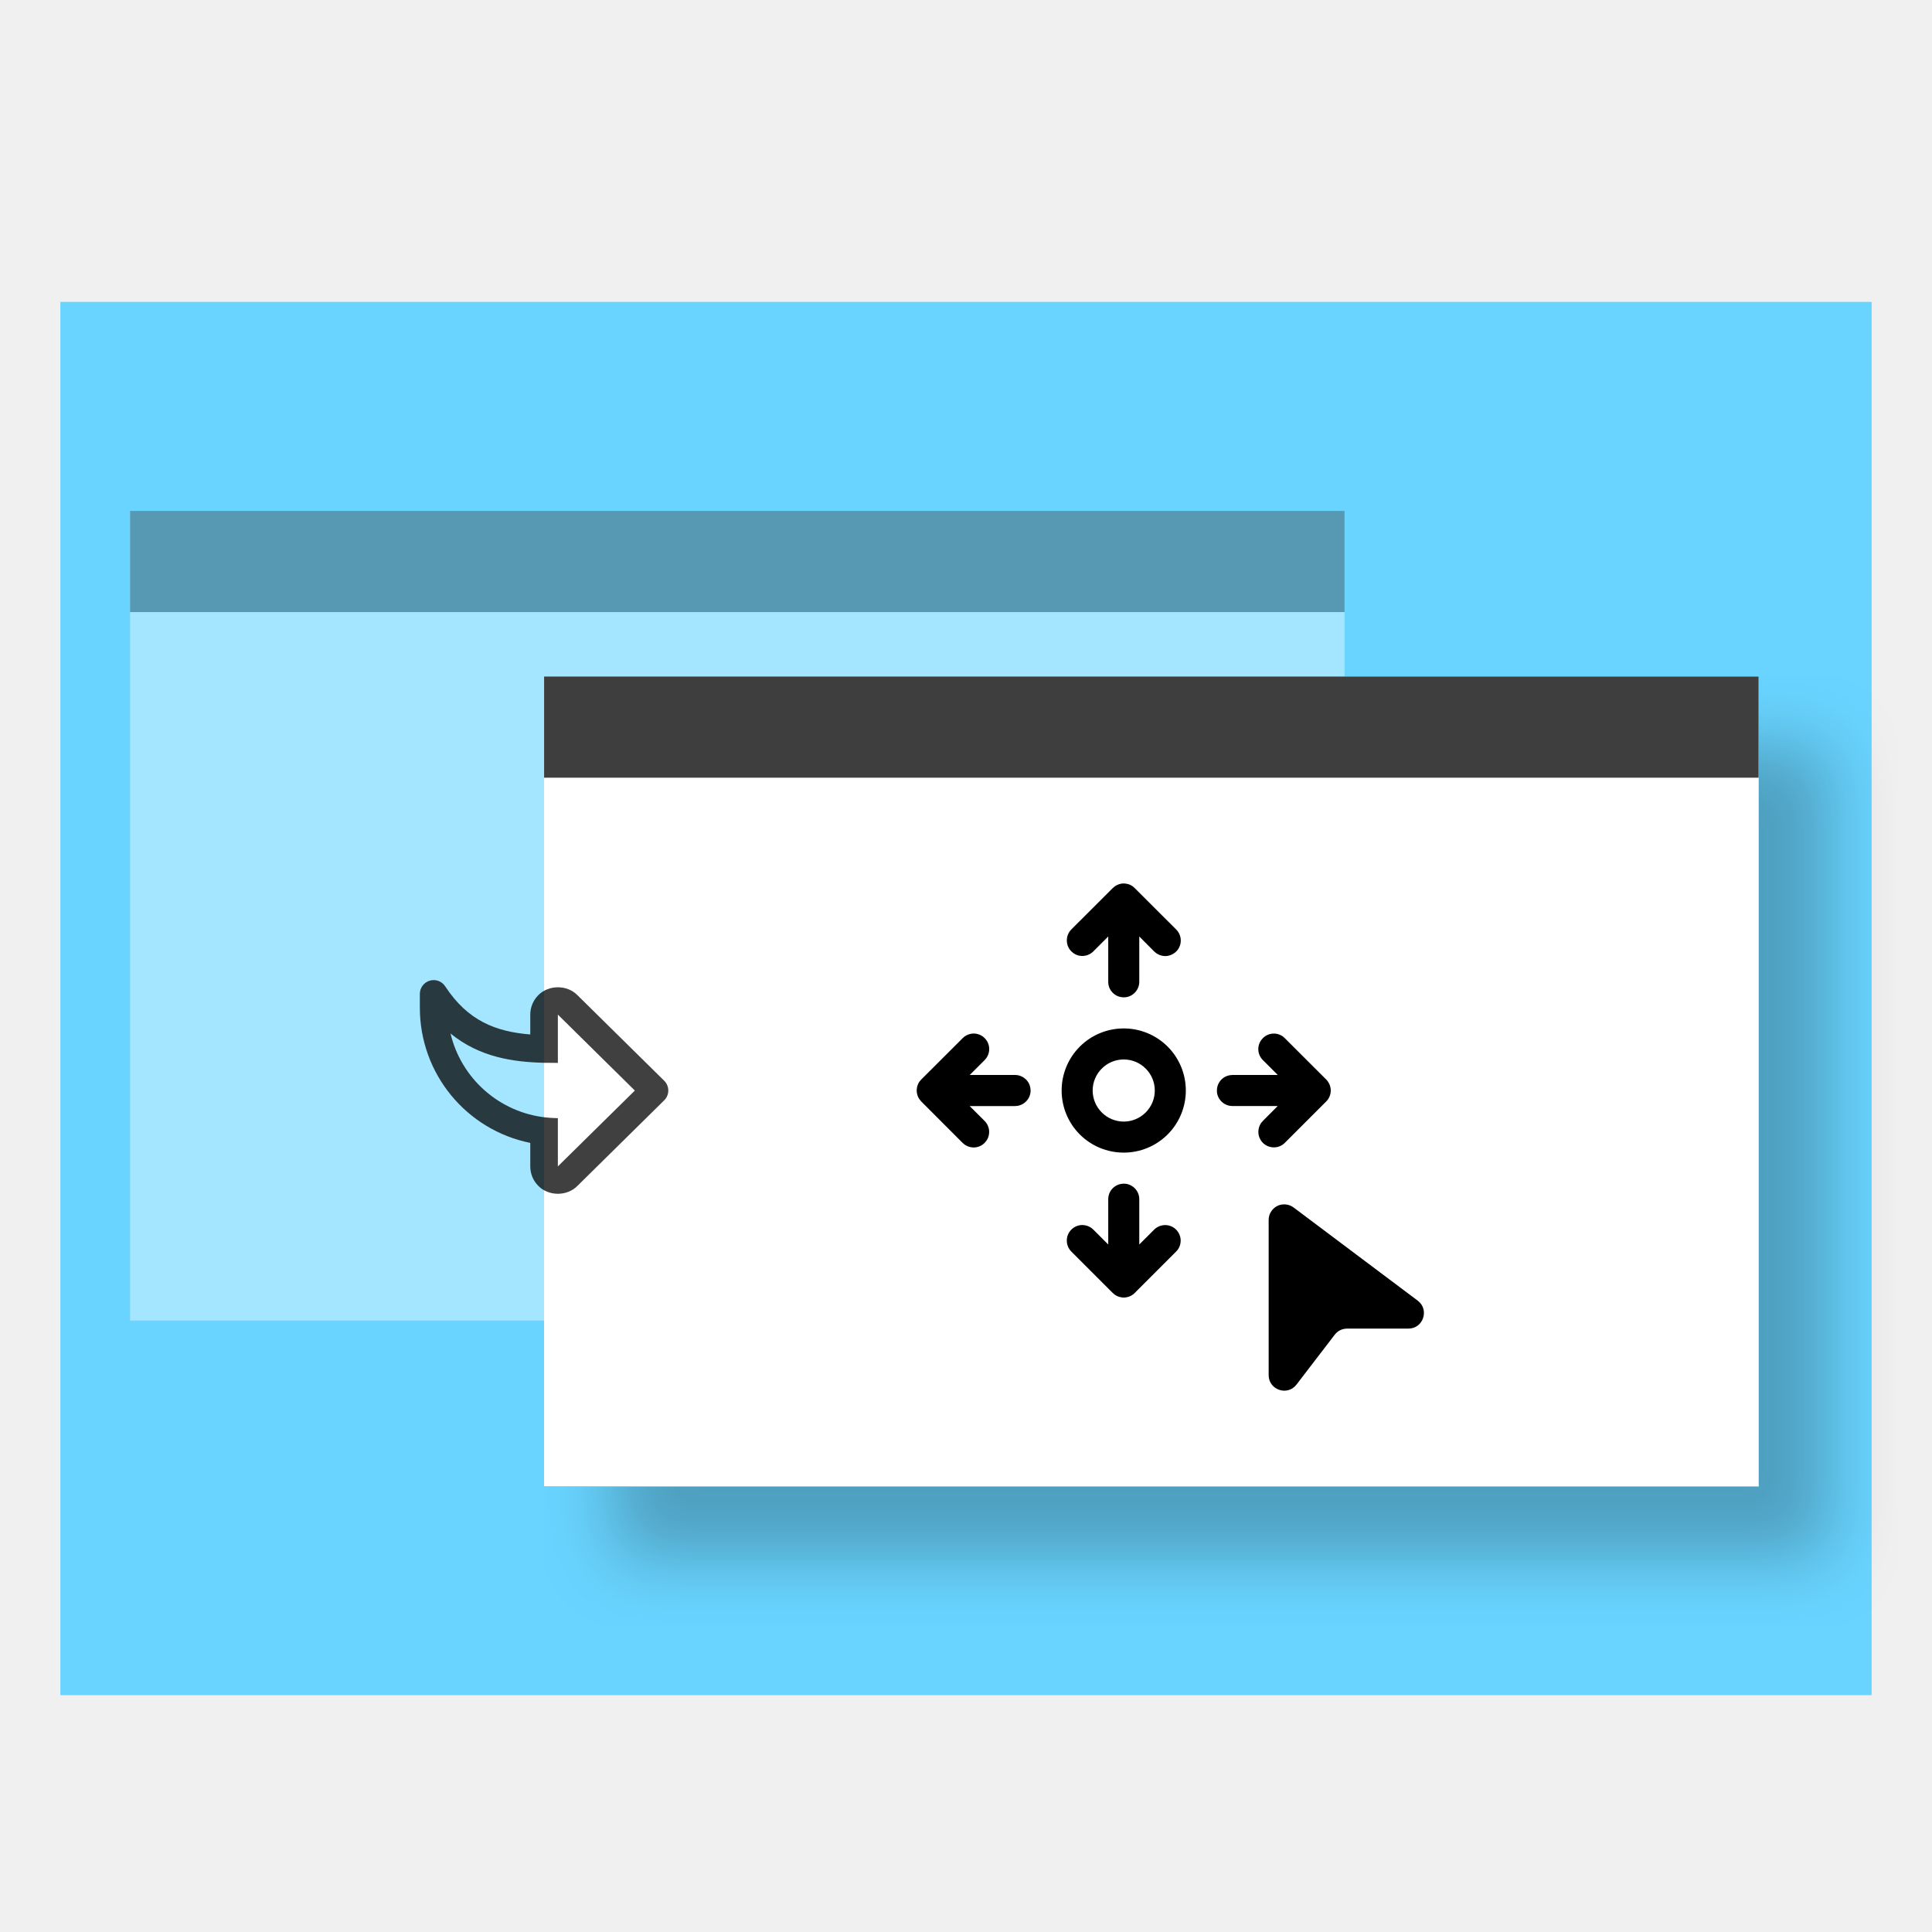
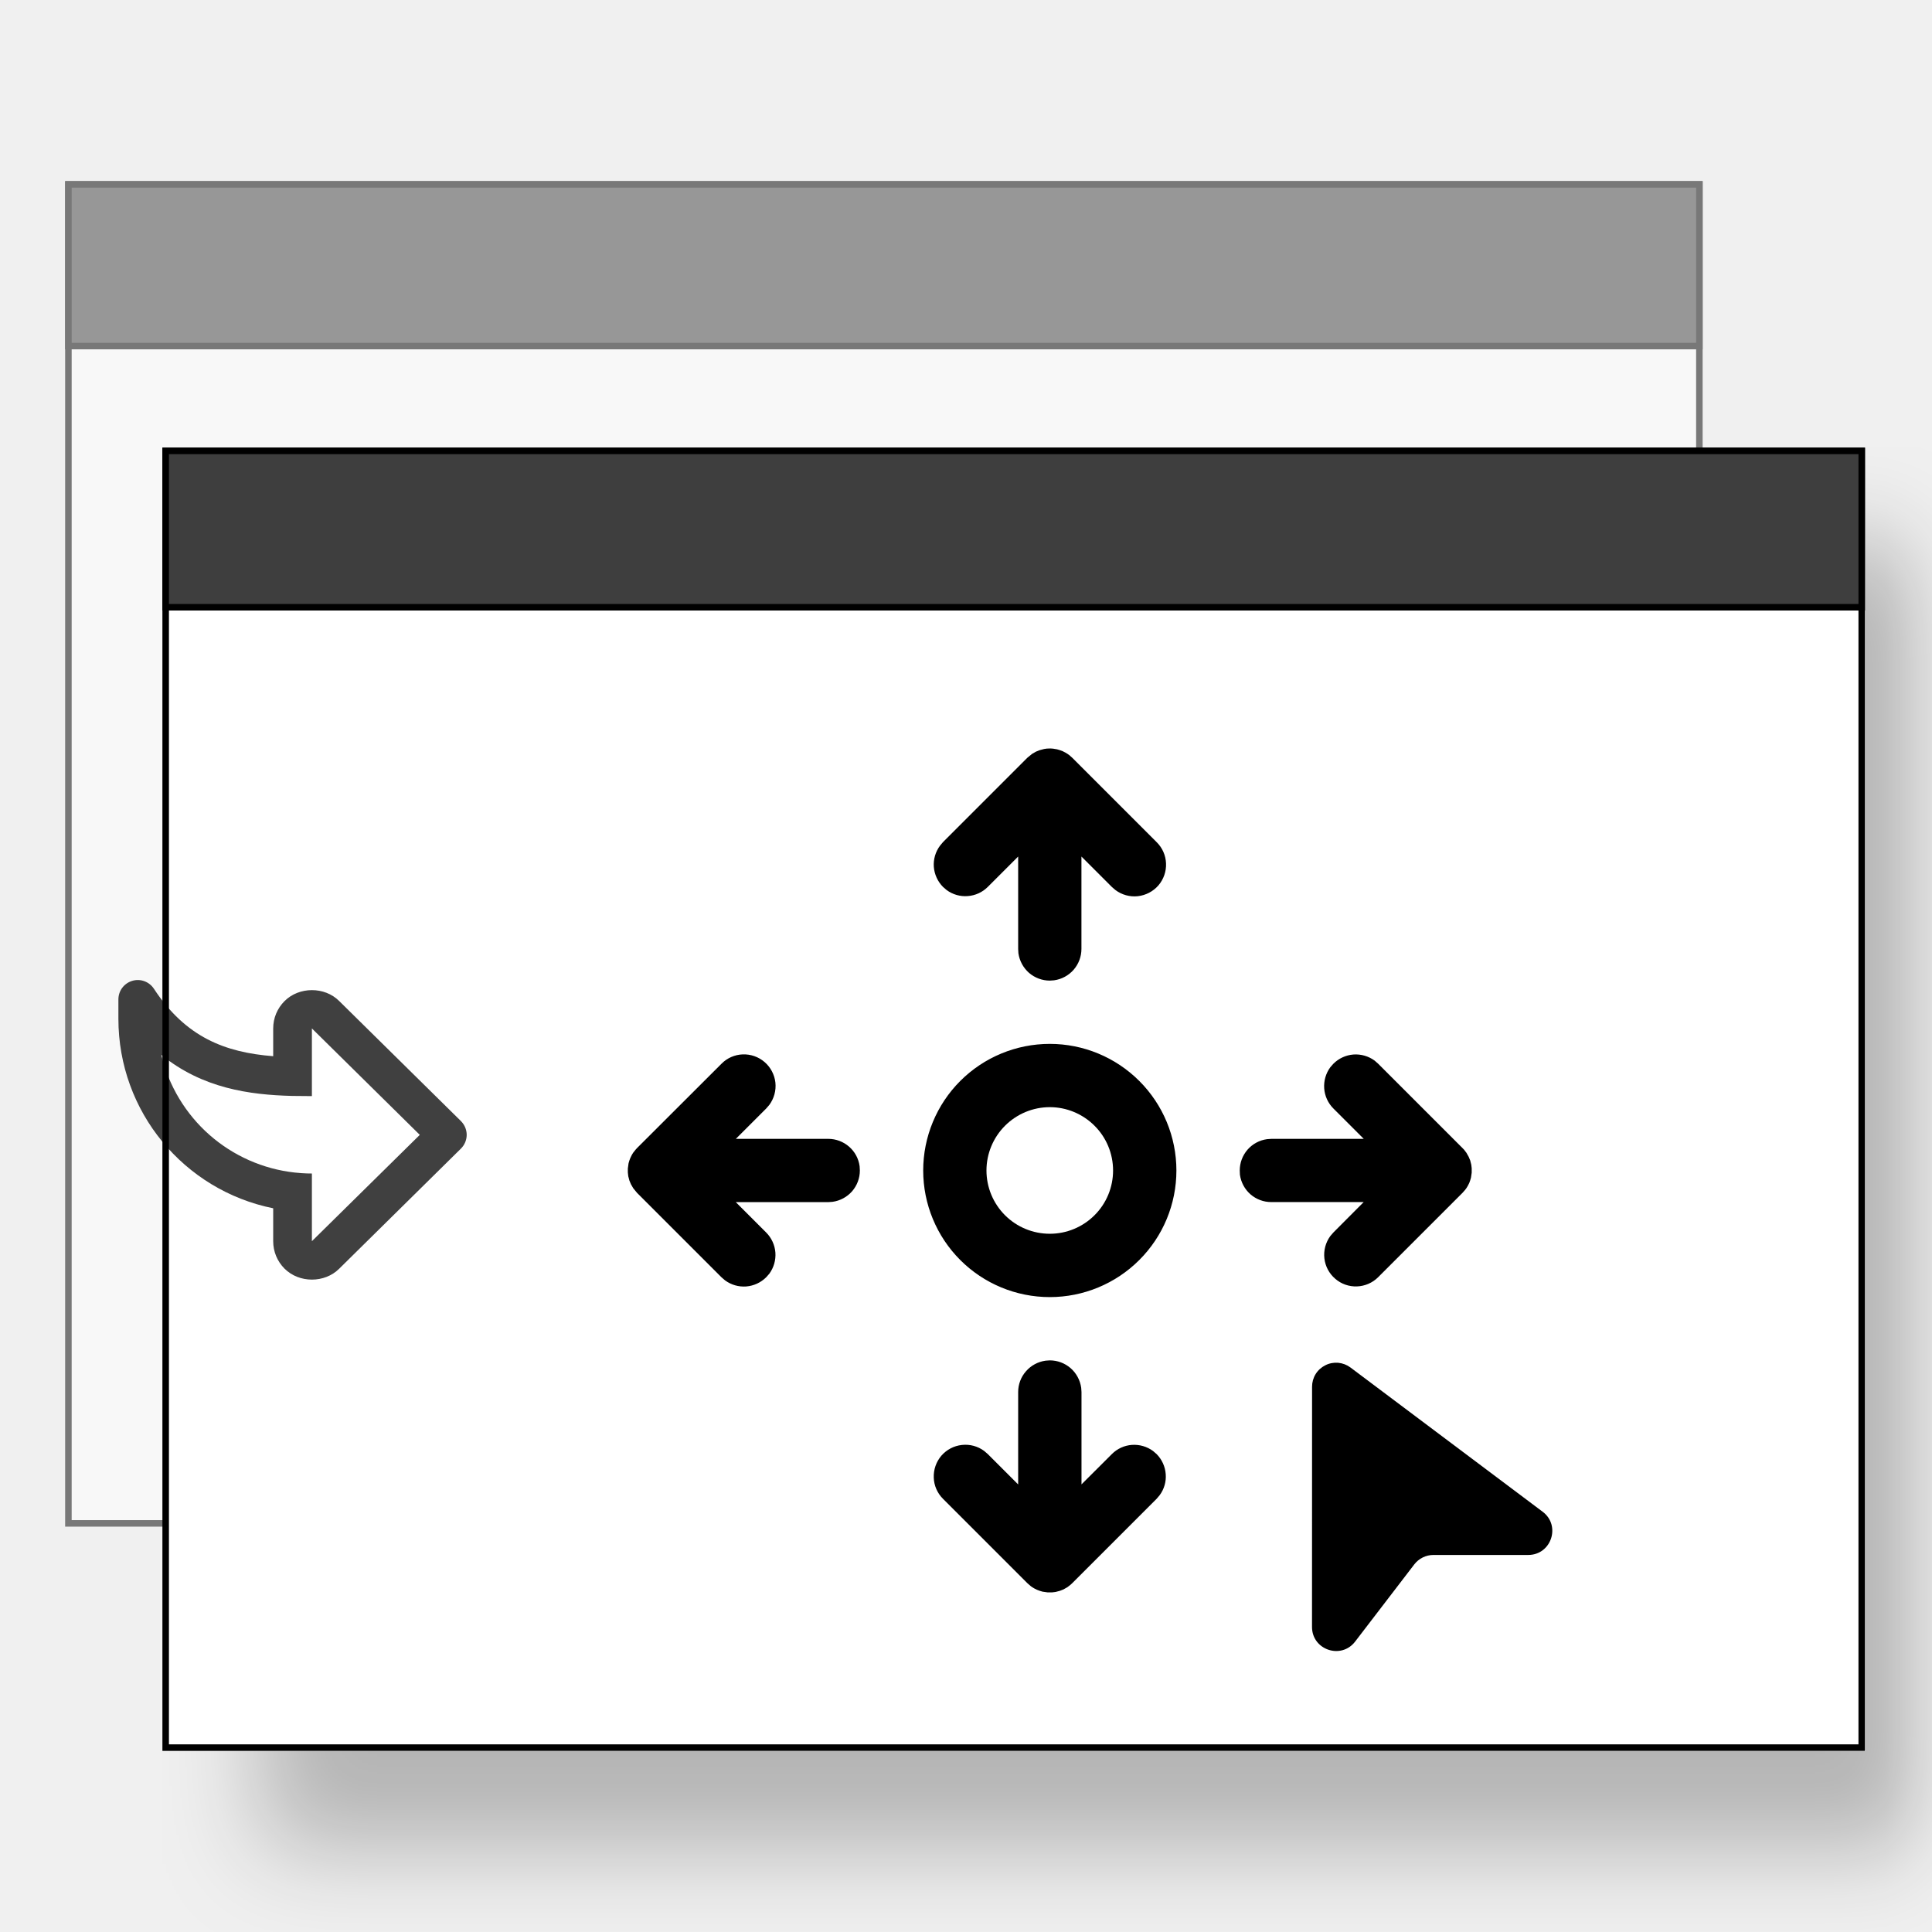
<svg xmlns="http://www.w3.org/2000/svg" width="32" height="32" viewBox="0 0 32 32" fill="none">
-   <rect x="1" y="5" width="30" height="23.077" fill="#68D4FF" />
-   <g opacity="0.4">
-     <rect x="2.154" y="8.462" width="20.116" height="13.411" fill="white" />
-     <rect x="2.154" y="8.462" width="20.116" height="1.676" fill="#3E3E3E" />
-   </g>
-   <g filter="url(#filter0_d_347_44)">
-     <rect x="9.012" y="11.205" width="20.116" height="13.411" fill="white" />
-     <rect x="9.012" y="11.205" width="20.116" height="1.676" fill="#3E3E3E" />
-   </g>
-   <g opacity="0.75" clip-path="url(#clip0_347_44)">
-     <path d="M7.374 16.337C7.749 16.909 8.213 17.088 8.783 17.134L8.783 16.805C8.783 16.683 8.831 16.568 8.917 16.482C9.09 16.309 9.392 16.31 9.562 16.481L11.001 17.9C11.022 17.921 11.04 17.946 11.051 17.974C11.063 18.002 11.069 18.032 11.069 18.062C11.069 18.093 11.063 18.123 11.051 18.151C11.04 18.179 11.022 18.204 11.001 18.225L9.563 19.643C9.391 19.816 9.09 19.816 8.917 19.643C8.831 19.557 8.783 19.442 8.783 19.32L8.783 18.93C7.727 18.717 6.954 17.788 6.954 16.691L6.954 16.462C6.954 16.413 6.97 16.365 6.999 16.326C7.029 16.286 7.07 16.257 7.117 16.243C7.165 16.229 7.215 16.23 7.261 16.247C7.308 16.264 7.347 16.296 7.374 16.337ZM9.006 17.603C8.502 17.59 7.946 17.513 7.462 17.118C7.549 17.484 7.747 17.813 8.029 18.062C8.311 18.311 8.663 18.467 9.037 18.508C9.152 18.52 9.24 18.52 9.24 18.52L9.24 19.319L10.515 18.063L9.24 16.805L9.24 17.605L9.006 17.603Z" fill="black" />
-   </g>
-   <g clip-path="url(#clip1_347_44)">
-     <path d="M18.613 19.605C18.675 19.605 18.735 19.628 18.782 19.669C18.829 19.709 18.859 19.766 18.868 19.828L18.87 19.863V20.613L19.117 20.366C19.16 20.323 19.218 20.297 19.279 20.292C19.341 20.287 19.402 20.305 19.451 20.341L19.48 20.366C19.524 20.41 19.55 20.468 19.555 20.529C19.559 20.591 19.542 20.652 19.505 20.701L19.48 20.73L18.794 21.416L18.782 21.428L18.757 21.447L18.724 21.466L18.694 21.478L18.659 21.487L18.63 21.491H18.595L18.554 21.484L18.53 21.477L18.51 21.47L18.486 21.458L18.468 21.447L18.458 21.439C18.448 21.432 18.439 21.424 18.431 21.416L17.745 20.73C17.699 20.684 17.672 20.622 17.67 20.558C17.667 20.493 17.689 20.429 17.732 20.38C17.774 20.331 17.834 20.299 17.898 20.292C17.963 20.285 18.028 20.303 18.08 20.341L18.109 20.366L18.356 20.613V19.862C18.356 19.8 18.378 19.74 18.419 19.693C18.46 19.647 18.516 19.616 18.578 19.608L18.613 19.605ZM18.613 17.034C18.885 17.034 19.147 17.142 19.34 17.335C19.533 17.528 19.641 17.79 19.641 18.062C19.641 18.335 19.533 18.597 19.34 18.79C19.147 18.983 18.885 19.091 18.613 19.091C18.34 19.091 18.078 18.983 17.885 18.79C17.692 18.597 17.584 18.335 17.584 18.062C17.584 17.79 17.692 17.528 17.885 17.335C18.078 17.142 18.34 17.034 18.613 17.034ZM20.917 17.195C20.96 17.151 21.018 17.125 21.079 17.12C21.141 17.115 21.202 17.133 21.252 17.17L21.28 17.195L21.966 17.88L21.979 17.894L21.997 17.918L22.016 17.951L22.028 17.98L22.037 18.016L22.041 18.044V18.08L22.035 18.121L22.028 18.144L22.02 18.165L22.008 18.189L21.997 18.206L21.988 18.219L21.966 18.244L21.28 18.93C21.235 18.975 21.173 19.002 21.108 19.004C21.044 19.006 20.98 18.984 20.931 18.942C20.883 18.9 20.851 18.841 20.844 18.776C20.837 18.712 20.854 18.647 20.892 18.595L20.917 18.566L21.163 18.319H20.413C20.351 18.319 20.29 18.297 20.244 18.256C20.197 18.215 20.166 18.159 20.157 18.097L20.156 18.062C20.156 18 20.178 17.94 20.219 17.893C20.26 17.846 20.316 17.816 20.378 17.808L20.413 17.805H21.164L20.917 17.558C20.873 17.515 20.847 17.457 20.842 17.395C20.838 17.334 20.855 17.273 20.892 17.224L20.917 17.195ZM15.945 17.195C15.991 17.149 16.052 17.122 16.117 17.119C16.182 17.116 16.246 17.139 16.295 17.181C16.344 17.224 16.376 17.283 16.383 17.348C16.39 17.412 16.372 17.477 16.334 17.529L16.309 17.558L16.062 17.805H16.813C16.875 17.805 16.935 17.828 16.982 17.869C17.029 17.909 17.059 17.966 17.067 18.027L17.07 18.062C17.07 18.125 17.047 18.185 17.006 18.231C16.965 18.278 16.909 18.309 16.847 18.317L16.812 18.32H16.061L16.308 18.566C16.352 18.61 16.378 18.668 16.383 18.729C16.387 18.79 16.37 18.852 16.333 18.901L16.308 18.93C16.265 18.974 16.207 19 16.145 19.005C16.084 19.009 16.023 18.991 15.973 18.955L15.944 18.93L15.259 18.244L15.228 18.206L15.209 18.174L15.197 18.144L15.188 18.109L15.184 18.078V18.046L15.19 18.003L15.197 17.98L15.204 17.96L15.216 17.936L15.227 17.918L15.235 17.908C15.243 17.898 15.25 17.889 15.259 17.88L15.945 17.195ZM18.613 17.548C18.476 17.548 18.345 17.602 18.249 17.699C18.152 17.795 18.098 17.926 18.098 18.062C18.098 18.199 18.152 18.329 18.249 18.426C18.345 18.522 18.476 18.577 18.613 18.577C18.749 18.577 18.88 18.522 18.976 18.426C19.073 18.329 19.127 18.199 19.127 18.062C19.127 17.926 19.073 17.795 18.976 17.699C18.88 17.602 18.749 17.548 18.613 17.548ZM18.566 14.637L18.589 14.634L18.619 14.633L18.639 14.635L18.671 14.64L18.695 14.647L18.715 14.654L18.739 14.667L18.757 14.678L18.77 14.687L18.794 14.709L19.48 15.394C19.527 15.44 19.554 15.502 19.557 15.567C19.56 15.632 19.538 15.696 19.495 15.746C19.452 15.795 19.392 15.826 19.328 15.834C19.263 15.841 19.198 15.822 19.145 15.783L19.116 15.758L18.87 15.511V16.262C18.87 16.324 18.847 16.384 18.806 16.431C18.765 16.478 18.709 16.509 18.647 16.517L18.613 16.519C18.551 16.519 18.491 16.497 18.444 16.456C18.397 16.415 18.366 16.359 18.358 16.297L18.356 16.262V15.511L18.109 15.758C18.065 15.802 18.007 15.828 17.946 15.833C17.884 15.838 17.823 15.82 17.774 15.783L17.745 15.758C17.701 15.714 17.675 15.657 17.671 15.595C17.666 15.534 17.684 15.473 17.72 15.423L17.745 15.394L18.431 14.709L18.468 14.678L18.501 14.659L18.531 14.647L18.566 14.637Z" fill="black" />
-   </g>
-   <g clip-path="url(#clip2_347_44)">
-     <path d="M21.013 20.205C21.013 20.157 21.026 20.11 21.052 20.07C21.077 20.029 21.113 19.996 21.155 19.975C21.198 19.953 21.246 19.945 21.294 19.949C21.341 19.953 21.387 19.971 21.425 19.999L23.482 21.543C23.679 21.691 23.574 22.006 23.327 22.006H22.312C22.273 22.006 22.234 22.015 22.198 22.032C22.163 22.049 22.132 22.075 22.108 22.106L21.474 22.933C21.325 23.128 21.013 23.022 21.013 22.776L21.013 20.205Z" fill="black" />
+   <g clip-path="url(#clip0_350_50)">
+     <g opacity="0.5">
+       <rect x="1.133" y="3.054" width="27.014" height="22.178" fill="white" stroke="black" stroke-width="0.108" />
+       <rect x="1.133" y="3.054" width="27.014" height="2.678" fill="#3E3E3E" stroke="black" stroke-width="0.108" />
+     </g>
+     <g filter="url(#filter0_d_350_50)">
+       <rect x="2.744" y="7.468" width="28.092" height="21.478" fill="white" stroke="black" stroke-width="0.108" />
+       <rect x="2.744" y="7.468" width="28.092" height="2.59" fill="#3E3E3E" stroke="black" stroke-width="0.108" />
+     </g>
+     <g opacity="0.75">
+       <path d="M2.55 16.378C3.076 17.179 3.725 17.431 4.525 17.494L4.525 17.034C4.525 16.863 4.592 16.702 4.713 16.581C4.955 16.339 5.378 16.34 5.617 16.579L7.634 18.568C7.664 18.598 7.688 18.634 7.705 18.673C7.721 18.712 7.73 18.754 7.73 18.797C7.73 18.839 7.721 18.881 7.705 18.92C7.688 18.96 7.664 18.995 7.634 19.025L5.619 21.013C5.377 21.255 4.955 21.255 4.712 21.012C4.592 20.891 4.525 20.73 4.525 20.559L4.525 20.013C3.045 19.714 1.961 18.412 1.961 16.874L1.961 16.554C1.961 16.485 1.983 16.417 2.024 16.362C2.066 16.306 2.124 16.266 2.19 16.246C2.256 16.226 2.327 16.228 2.392 16.252C2.457 16.276 2.512 16.32 2.55 16.378ZM4.838 18.152C4.131 18.134 3.352 18.026 2.672 17.472C2.795 17.985 3.073 18.447 3.468 18.796C3.864 19.145 4.357 19.363 4.881 19.421C5.043 19.439 5.166 19.437 5.166 19.437L5.166 20.558L6.953 18.797L5.166 17.034L5.166 18.155L4.838 18.152Z" fill="black" />
+     </g>
+     <path d="M17.388 22.532C17.515 22.532 17.637 22.578 17.733 22.661C17.828 22.744 17.89 22.86 17.908 22.985L17.913 23.057V24.586L18.416 24.084C18.505 23.995 18.622 23.941 18.747 23.932C18.873 23.923 18.997 23.959 19.098 24.033L19.157 24.084C19.245 24.173 19.299 24.291 19.308 24.416C19.318 24.541 19.282 24.665 19.207 24.766L19.157 24.825L17.759 26.223L17.732 26.248L17.682 26.287L17.616 26.325L17.555 26.349L17.483 26.368L17.424 26.375H17.352L17.268 26.363L17.221 26.349L17.179 26.333L17.13 26.309L17.094 26.287L17.072 26.271C17.053 26.256 17.035 26.24 17.017 26.223L15.619 24.825C15.525 24.731 15.47 24.606 15.466 24.474C15.461 24.341 15.506 24.212 15.592 24.111C15.679 24.011 15.8 23.947 15.932 23.933C16.064 23.918 16.196 23.954 16.302 24.033L16.361 24.084L16.864 24.587V23.056C16.864 22.929 16.91 22.807 16.994 22.712C17.077 22.616 17.192 22.555 17.317 22.537L17.388 22.532ZM17.388 17.29C17.944 17.29 18.477 17.511 18.87 17.904C19.264 18.297 19.485 18.831 19.485 19.387C19.485 19.943 19.264 20.477 18.87 20.87C18.477 21.263 17.944 21.484 17.388 21.484C16.831 21.484 16.298 21.263 15.905 20.87C15.512 20.477 15.291 19.943 15.291 19.387C15.291 18.831 15.512 18.297 15.905 17.904C16.298 17.511 16.831 17.29 17.388 17.29ZM22.085 17.619C22.174 17.53 22.291 17.476 22.417 17.466C22.542 17.457 22.667 17.493 22.768 17.567L22.826 17.618L24.224 19.016L24.25 19.043L24.288 19.093L24.326 19.16L24.351 19.22L24.369 19.292L24.376 19.351V19.423L24.364 19.506L24.35 19.554L24.335 19.595L24.31 19.644L24.288 19.68L24.268 19.707L24.224 19.757L22.826 21.155C22.733 21.248 22.608 21.302 22.476 21.307C22.344 21.312 22.215 21.267 22.115 21.18C22.015 21.094 21.951 20.974 21.936 20.843C21.921 20.712 21.956 20.58 22.034 20.473L22.085 20.414L22.587 19.91H21.057C20.931 19.911 20.808 19.865 20.712 19.782C20.617 19.699 20.555 19.584 20.537 19.458L20.534 19.387C20.534 19.26 20.58 19.138 20.663 19.042C20.746 18.947 20.861 18.885 20.987 18.868L21.058 18.863H22.588L22.085 18.36C21.996 18.271 21.942 18.153 21.933 18.028C21.924 17.902 21.96 17.778 22.034 17.677L22.085 17.619ZM11.95 17.619C12.043 17.524 12.169 17.469 12.301 17.464C12.434 17.459 12.563 17.504 12.664 17.591C12.764 17.677 12.828 17.799 12.843 17.93C12.857 18.062 12.821 18.194 12.742 18.301L12.691 18.36L12.188 18.863H13.719C13.845 18.863 13.968 18.909 14.063 18.992C14.159 19.075 14.221 19.19 14.238 19.316L14.242 19.387C14.242 19.514 14.196 19.636 14.113 19.732C14.029 19.827 13.914 19.889 13.789 19.906L13.718 19.911H12.187L12.691 20.415C12.779 20.503 12.833 20.621 12.843 20.746C12.852 20.871 12.816 20.996 12.742 21.097L12.691 21.155C12.602 21.244 12.484 21.298 12.359 21.308C12.233 21.317 12.109 21.281 12.008 21.206L11.949 21.155L10.551 19.757L10.488 19.68L10.45 19.614L10.425 19.554L10.406 19.482L10.399 19.419V19.354L10.411 19.267L10.425 19.22L10.441 19.178L10.465 19.129L10.487 19.093L10.504 19.072C10.518 19.052 10.534 19.034 10.551 19.016L11.95 17.619ZM17.388 18.338C17.11 18.338 16.843 18.449 16.646 18.646C16.45 18.842 16.339 19.109 16.339 19.387C16.339 19.665 16.45 19.932 16.646 20.128C16.843 20.325 17.11 20.435 17.388 20.435C17.666 20.435 17.932 20.325 18.129 20.128C18.326 19.932 18.436 19.665 18.436 19.387C18.436 19.109 18.326 18.842 18.129 18.646C17.932 18.449 17.666 18.338 17.388 18.338ZM17.293 12.406L17.339 12.399L17.4 12.397L17.442 12.4L17.508 12.411L17.555 12.425L17.597 12.44L17.646 12.465L17.682 12.487L17.709 12.506L17.759 12.55L19.157 13.948C19.252 14.041 19.308 14.167 19.313 14.3C19.319 14.434 19.273 14.564 19.187 14.665C19.1 14.765 18.978 14.829 18.845 14.844C18.713 14.858 18.58 14.821 18.474 14.741L18.415 14.69L17.912 14.187V15.717C17.912 15.844 17.866 15.966 17.783 16.062C17.7 16.157 17.584 16.22 17.459 16.237L17.388 16.242C17.262 16.242 17.139 16.196 17.043 16.113C16.948 16.029 16.886 15.914 16.868 15.789L16.864 15.717V14.187L16.361 14.69C16.272 14.779 16.154 14.833 16.029 14.842C15.903 14.852 15.779 14.816 15.678 14.741L15.619 14.69C15.531 14.601 15.477 14.483 15.467 14.358C15.458 14.233 15.494 14.109 15.569 14.008L15.619 13.948L17.017 12.55L17.094 12.487L17.16 12.449L17.221 12.425L17.293 12.406Z" fill="black" />
+     <path d="M21.732 22.968C21.732 22.895 21.752 22.822 21.791 22.759C21.83 22.696 21.886 22.646 21.952 22.613C22.018 22.579 22.092 22.566 22.165 22.572C22.239 22.579 22.309 22.606 22.368 22.65L25.551 25.039C25.857 25.268 25.695 25.755 25.312 25.755H23.742C23.681 25.755 23.621 25.769 23.566 25.796C23.511 25.823 23.463 25.862 23.426 25.91L22.445 27.19C22.214 27.491 21.731 27.328 21.731 26.947L21.732 22.968Z" fill="black" />
  </g>
  <defs>
-     <filter id="filter0_d_347_44" x="9.012" y="11.205" width="22.424" height="15.719" filterUnits="userSpaceOnUse" color-interpolation-filters="sRGB">
+     <filter id="filter0_d_350_50" x="2.691" y="7.414" width="31.435" height="24.821" filterUnits="userSpaceOnUse" color-interpolation-filters="sRGB">
      <feFlood flood-opacity="0" result="BackgroundImageFix" />
      <feColorMatrix in="SourceAlpha" type="matrix" values="0 0 0 0 0 0 0 0 0 0 0 0 0 0 0 0 0 0 127 0" result="hardAlpha" />
-       <feOffset dx="1.154" dy="1.154" />
-       <feGaussianBlur stdDeviation="0.577" />
+       <feOffset dx="1.618" dy="1.618" />
+       <feGaussianBlur stdDeviation="0.809" />
      <feComposite in2="hardAlpha" operator="out" />
      <feColorMatrix type="matrix" values="0 0 0 0 0 0 0 0 0 0 0 0 0 0 0 0 0 0 0.25 0" />
-       <feBlend mode="normal" in2="BackgroundImageFix" result="effect1_dropShadow_347_44" />
-       <feBlend mode="normal" in="SourceGraphic" in2="effect1_dropShadow_347_44" result="shape" />
+       <feBlend mode="normal" in2="BackgroundImageFix" result="effect1_dropShadow_350_50" />
+       <feBlend mode="normal" in="SourceGraphic" in2="effect1_dropShadow_350_50" result="shape" />
    </filter>
-     <clipPath id="clip0_347_44">
-       <rect width="5.486" height="5.486" fill="white" transform="translate(11.7547 20.8054) rotate(-180)" />
-     </clipPath>
-     <clipPath id="clip1_347_44">
-       <rect width="8.229" height="8.229" fill="white" transform="translate(14.4978 13.9479)" />
-     </clipPath>
-     <clipPath id="clip2_347_44">
-       <rect width="4.115" height="4.115" fill="white" transform="translate(19.984 19.434)" />
+     <clipPath id="clip0_350_50">
+       <rect width="32" height="32" fill="white" />
    </clipPath>
  </defs>
</svg>
